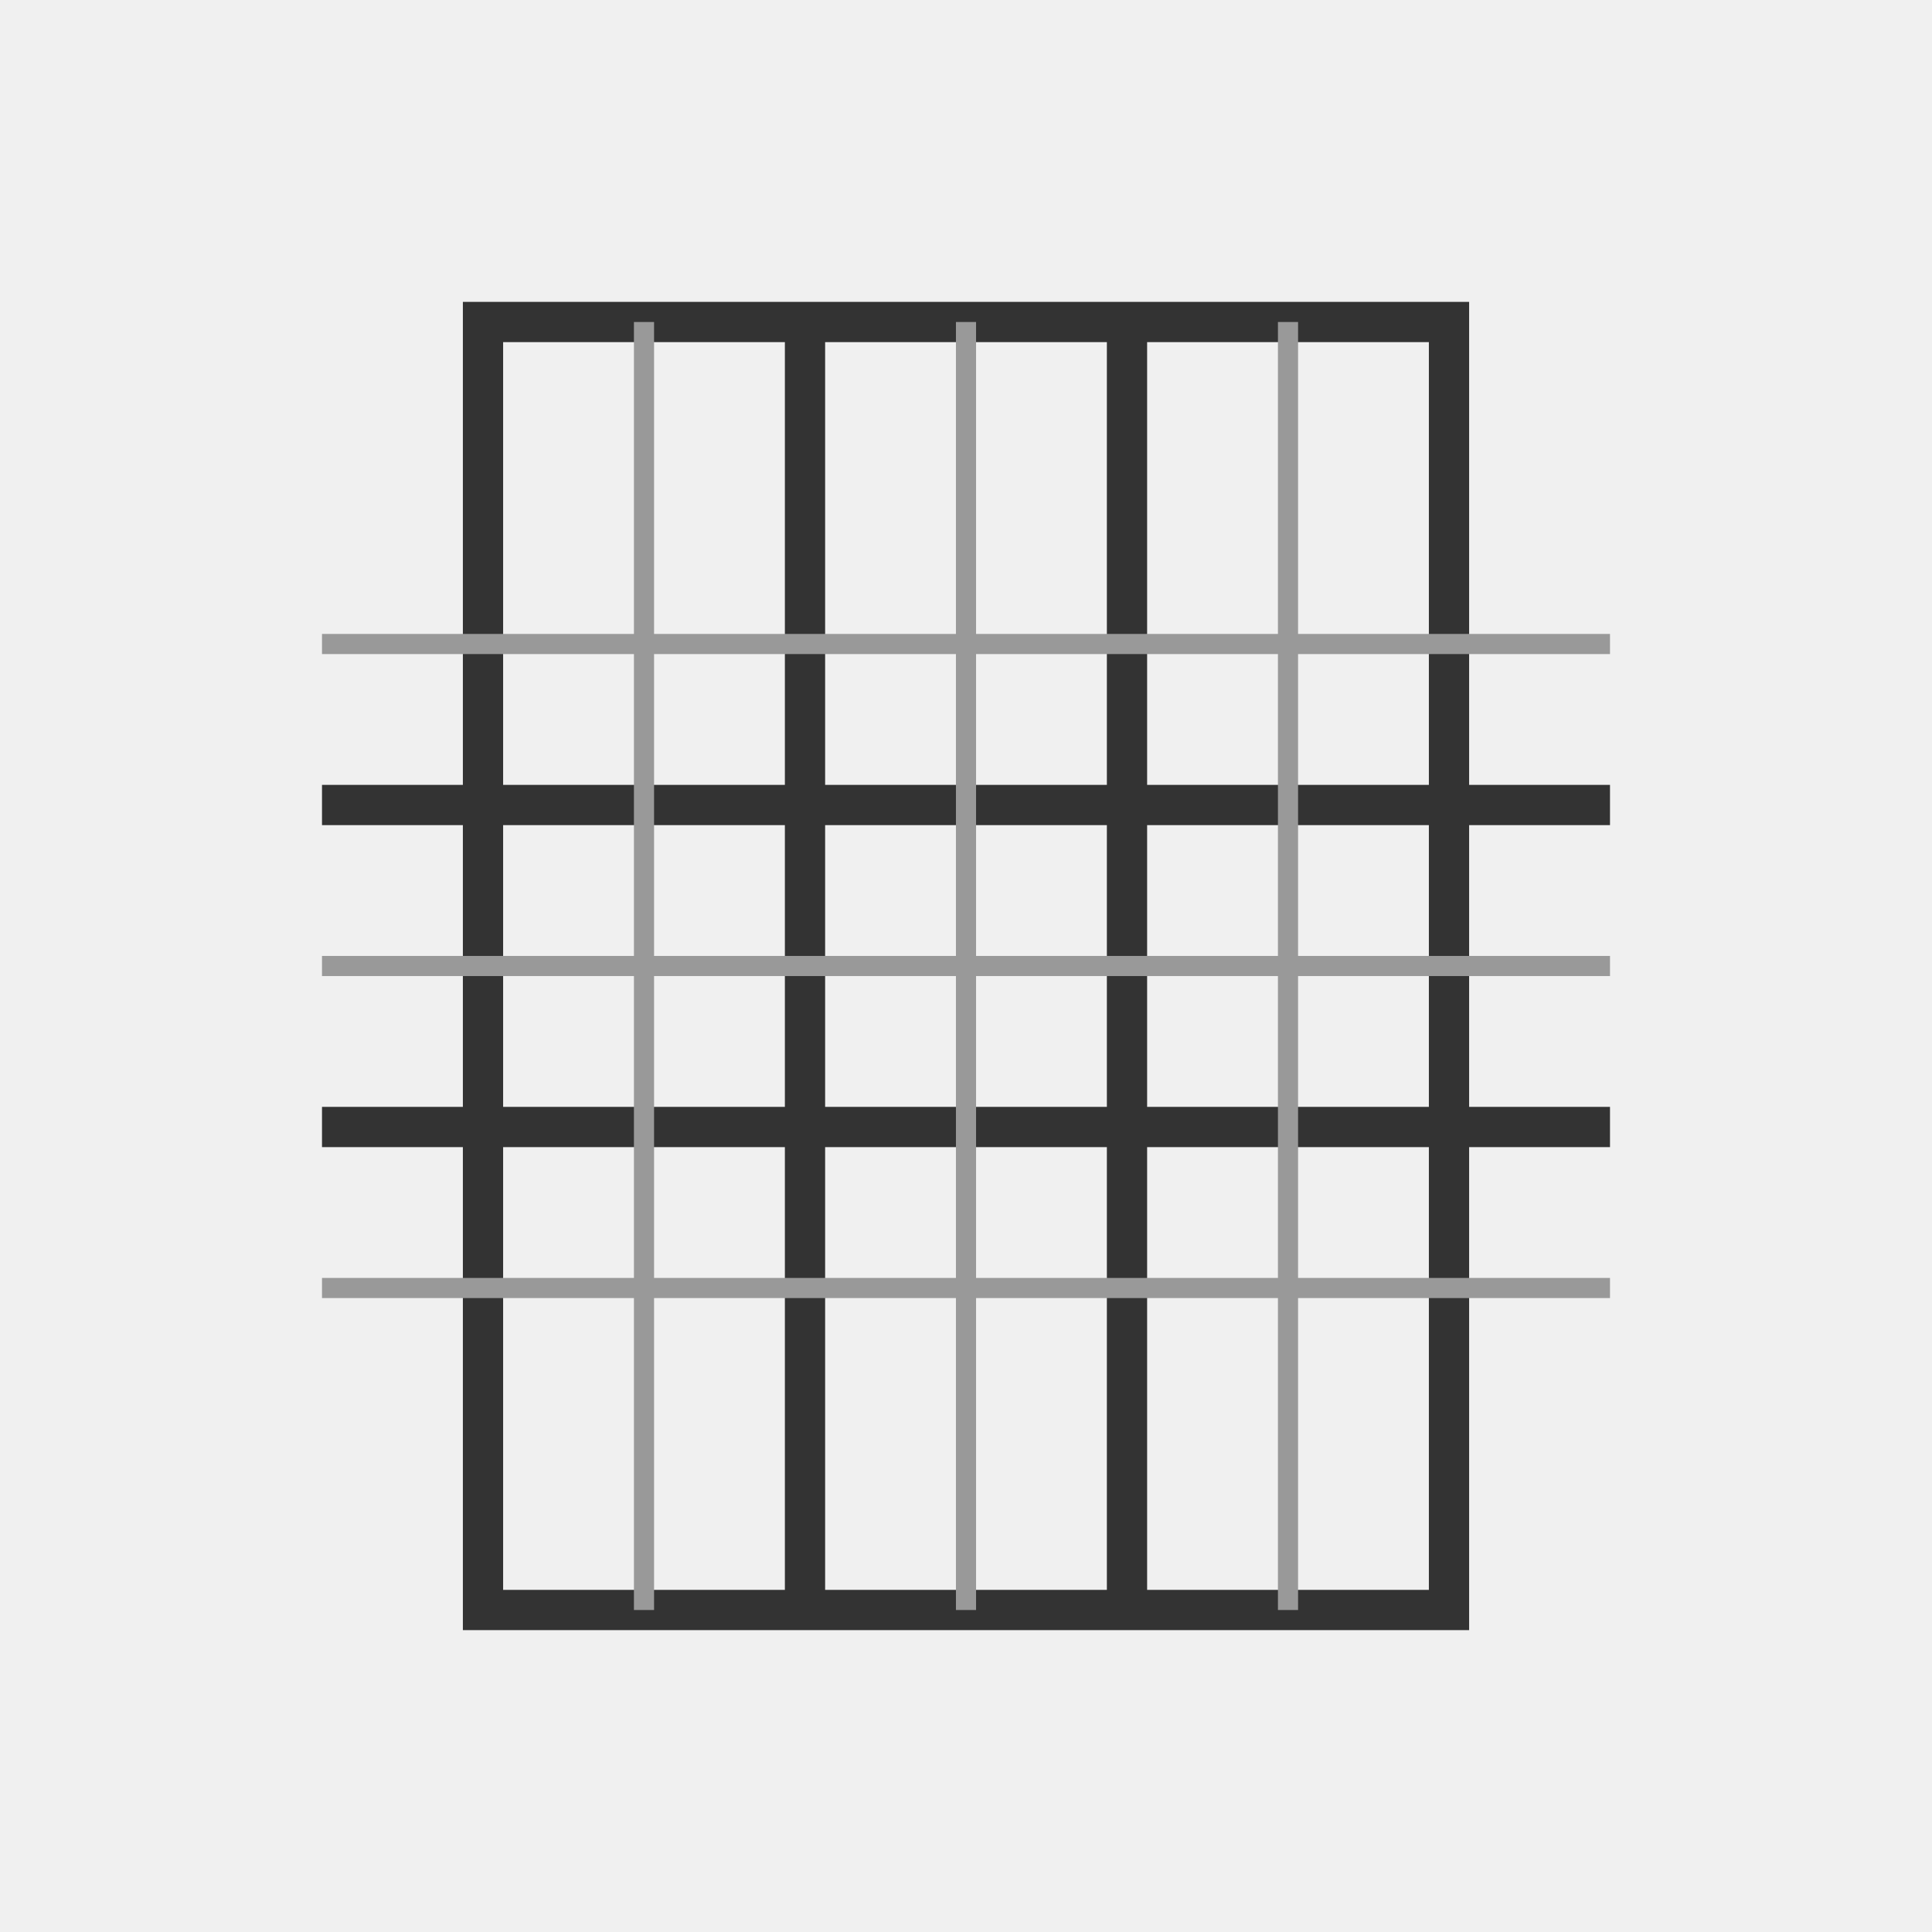
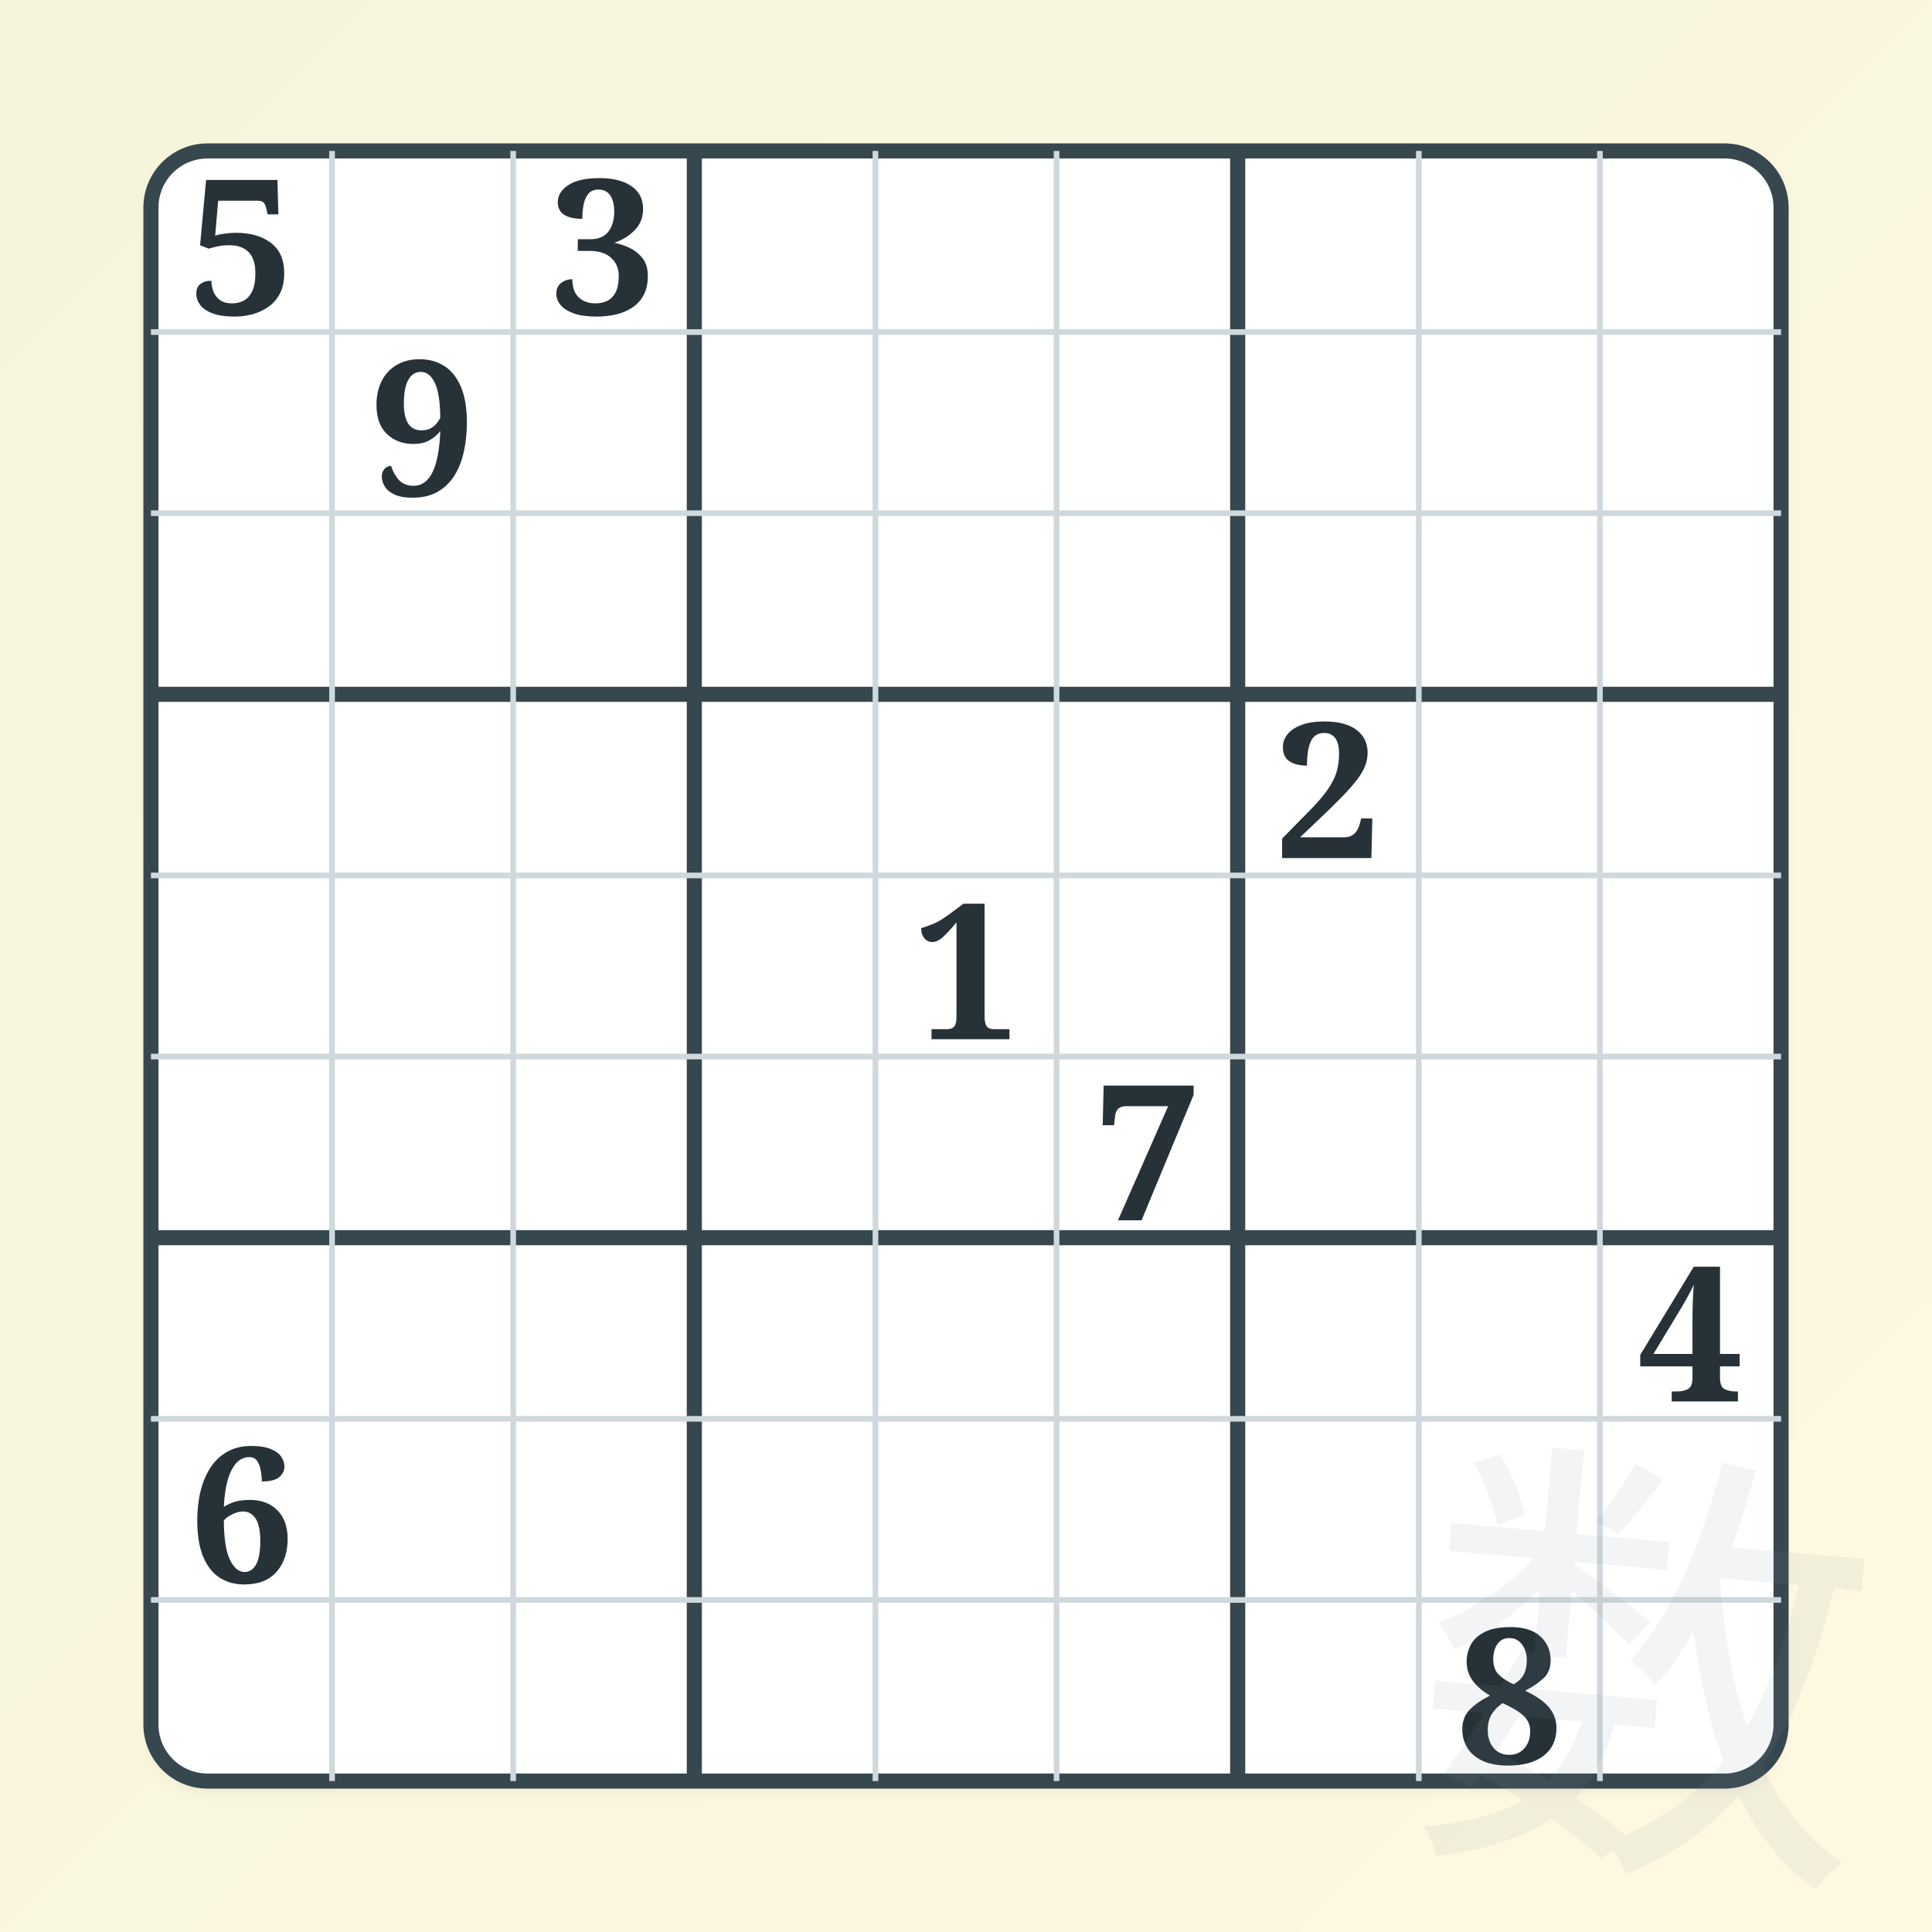
- <svg xmlns="http://www.w3.org/2000/svg" width="192px" height="192px" viewBox="0 0 192 192" version="1.1">
-   <g stroke="none" stroke-width="1" fill="none" fill-rule="evenodd">
-     <g>
-       <rect fill="#F0F0F0" x="0" y="0" width="192" height="192" rx="32" />
-       <path d="M48,32 L144,32 L144,160 L48,160 L48,32 Z" stroke="#333333" stroke-width="4" />
-       <line x1="32" y1="80" x2="160" y2="80" stroke="#333333" stroke-width="4" />
-       <line x1="32" y1="112" x2="160" y2="112" stroke="#333333" stroke-width="4" />
-       <line x1="80" y1="32" x2="80" y2="160" stroke="#333333" stroke-width="4" />
-       <line x1="112" y1="32" x2="112" y2="160" stroke="#333333" stroke-width="4" />
-       <line x1="32" y1="64" x2="160" y2="64" stroke="#999999" stroke-width="2" />
-       <line x1="32" y1="96" x2="160" y2="96" stroke="#999999" stroke-width="2" />
-       <line x1="32" y1="128" x2="160" y2="128" stroke="#999999" stroke-width="2" />
-       <line x1="64" y1="32" x2="64" y2="160" stroke="#999999" stroke-width="2" />
-       <line x1="96" y1="32" x2="96" y2="160" stroke="#999999" stroke-width="2" />
-       <line x1="128" y1="32" x2="128" y2="160" stroke="#999999" stroke-width="2" />
-     </g>
-   </g>
+ <svg xmlns="http://www.w3.org/2000/svg" width="512" height="512" viewBox="0 0 512 512" fill="none">
+   <defs>
+     <linearGradient id="japaneseBackground" x1="0%" y1="0%" x2="100%" y2="100%">
+       <stop offset="0%" stop-color="#F5F5DC" />
+       <stop offset="100%" stop-color="#FFF8E1" />
+     </linearGradient>
+     <filter id="subtleShadow" x="-50%" y="-50%" width="200%" height="200%">
+       <feDropShadow dx="0" dy="2" stdDeviation="2" flood-color="#000000" flood-opacity="0.08" />
+     </filter>
+   </defs>
+   <rect x="0" y="0" width="512" height="512" fill="url(#japaneseBackground)" />
+   <rect x="40" y="40" width="432" height="432" rx="15" fill="#FFFFFF" filter="url(#subtleShadow)" />
+   <rect x="40" y="40" width="432" height="432" rx="15" stroke="#37474F" stroke-width="4" />
+   <line x1="40" y1="184" x2="472" y2="184" stroke="#37474F" stroke-width="4" />
+   <line x1="40" y1="328" x2="472" y2="328" stroke="#37474F" stroke-width="4" />
+   <line x1="184" y1="40" x2="184" y2="472" stroke="#37474F" stroke-width="4" />
+   <line x1="328" y1="40" x2="328" y2="472" stroke="#37474F" stroke-width="4" />
+   <line x1="40" y1="88" x2="472" y2="88" stroke="#CFD8DC" stroke-width="1.5" />
+   <line x1="40" y1="136" x2="472" y2="136" stroke="#CFD8DC" stroke-width="1.5" />
+   <line x1="40" y1="232" x2="472" y2="232" stroke="#CFD8DC" stroke-width="1.5" />
+   <line x1="40" y1="280" x2="472" y2="280" stroke="#CFD8DC" stroke-width="1.5" />
+   <line x1="40" y1="376" x2="472" y2="376" stroke="#CFD8DC" stroke-width="1.5" />
+   <line x1="40" y1="424" x2="472" y2="424" stroke="#CFD8DC" stroke-width="1.5" />
+   <line x1="88" y1="40" x2="88" y2="472" stroke="#CFD8DC" stroke-width="1.5" />
+   <line x1="136" y1="40" x2="136" y2="472" stroke="#CFD8DC" stroke-width="1.5" />
+   <line x1="232" y1="40" x2="232" y2="472" stroke="#CFD8DC" stroke-width="1.5" />
+   <line x1="280" y1="40" x2="280" y2="472" stroke="#CFD8DC" stroke-width="1.5" />
+   <line x1="376" y1="40" x2="376" y2="472" stroke="#CFD8DC" stroke-width="1.5" />
+   <line x1="424" y1="40" x2="424" y2="472" stroke="#CFD8DC" stroke-width="1.5" />
+   <text x="64" y="64" font-family="'Zen Old Mincho', serif" font-size="50" fill="#263238" font-weight="bold" text-anchor="middle" dominant-baseline="central">5</text>
+   <text x="112" y="112" font-family="'Zen Old Mincho', serif" font-size="50" fill="#263238" font-weight="bold" text-anchor="middle" dominant-baseline="central">9</text>
+   <text x="160" y="64" font-family="'Zen Old Mincho', serif" font-size="50" fill="#263238" font-weight="bold" text-anchor="middle" dominant-baseline="central">3</text>
+   <text x="256" y="256" font-family="'Zen Old Mincho', serif" font-size="50" fill="#263238" font-weight="bold" text-anchor="middle" dominant-baseline="central">1</text>
+   <text x="304" y="304" font-family="'Zen Old Mincho', serif" font-size="50" fill="#263238" font-weight="bold" text-anchor="middle" dominant-baseline="central">7</text>
+   <text x="352" y="208" font-family="'Zen Old Mincho', serif" font-size="50" fill="#263238" font-weight="bold" text-anchor="middle" dominant-baseline="central">2</text>
+   <text x="400" y="448" font-family="'Zen Old Mincho', serif" font-size="50" fill="#263238" font-weight="bold" text-anchor="middle" dominant-baseline="central">8</text>
+   <text x="448" y="352" font-family="'Zen Old Mincho', serif" font-size="50" fill="#263238" font-weight="bold" text-anchor="middle" dominant-baseline="central">4</text>
+   <text x="64" y="400" font-family="'Zen Old Mincho', serif" font-size="50" fill="#263238" font-weight="bold" text-anchor="middle" dominant-baseline="central">6</text>
+   <text x="492" y="492" font-family="'Meiryo', sans-serif" font-size="120" fill="#78909C" opacity="0.1" text-anchor="end" dominant-baseline="alphabetic" transform="rotate(5, 492, 492)">数</text>
</svg>
